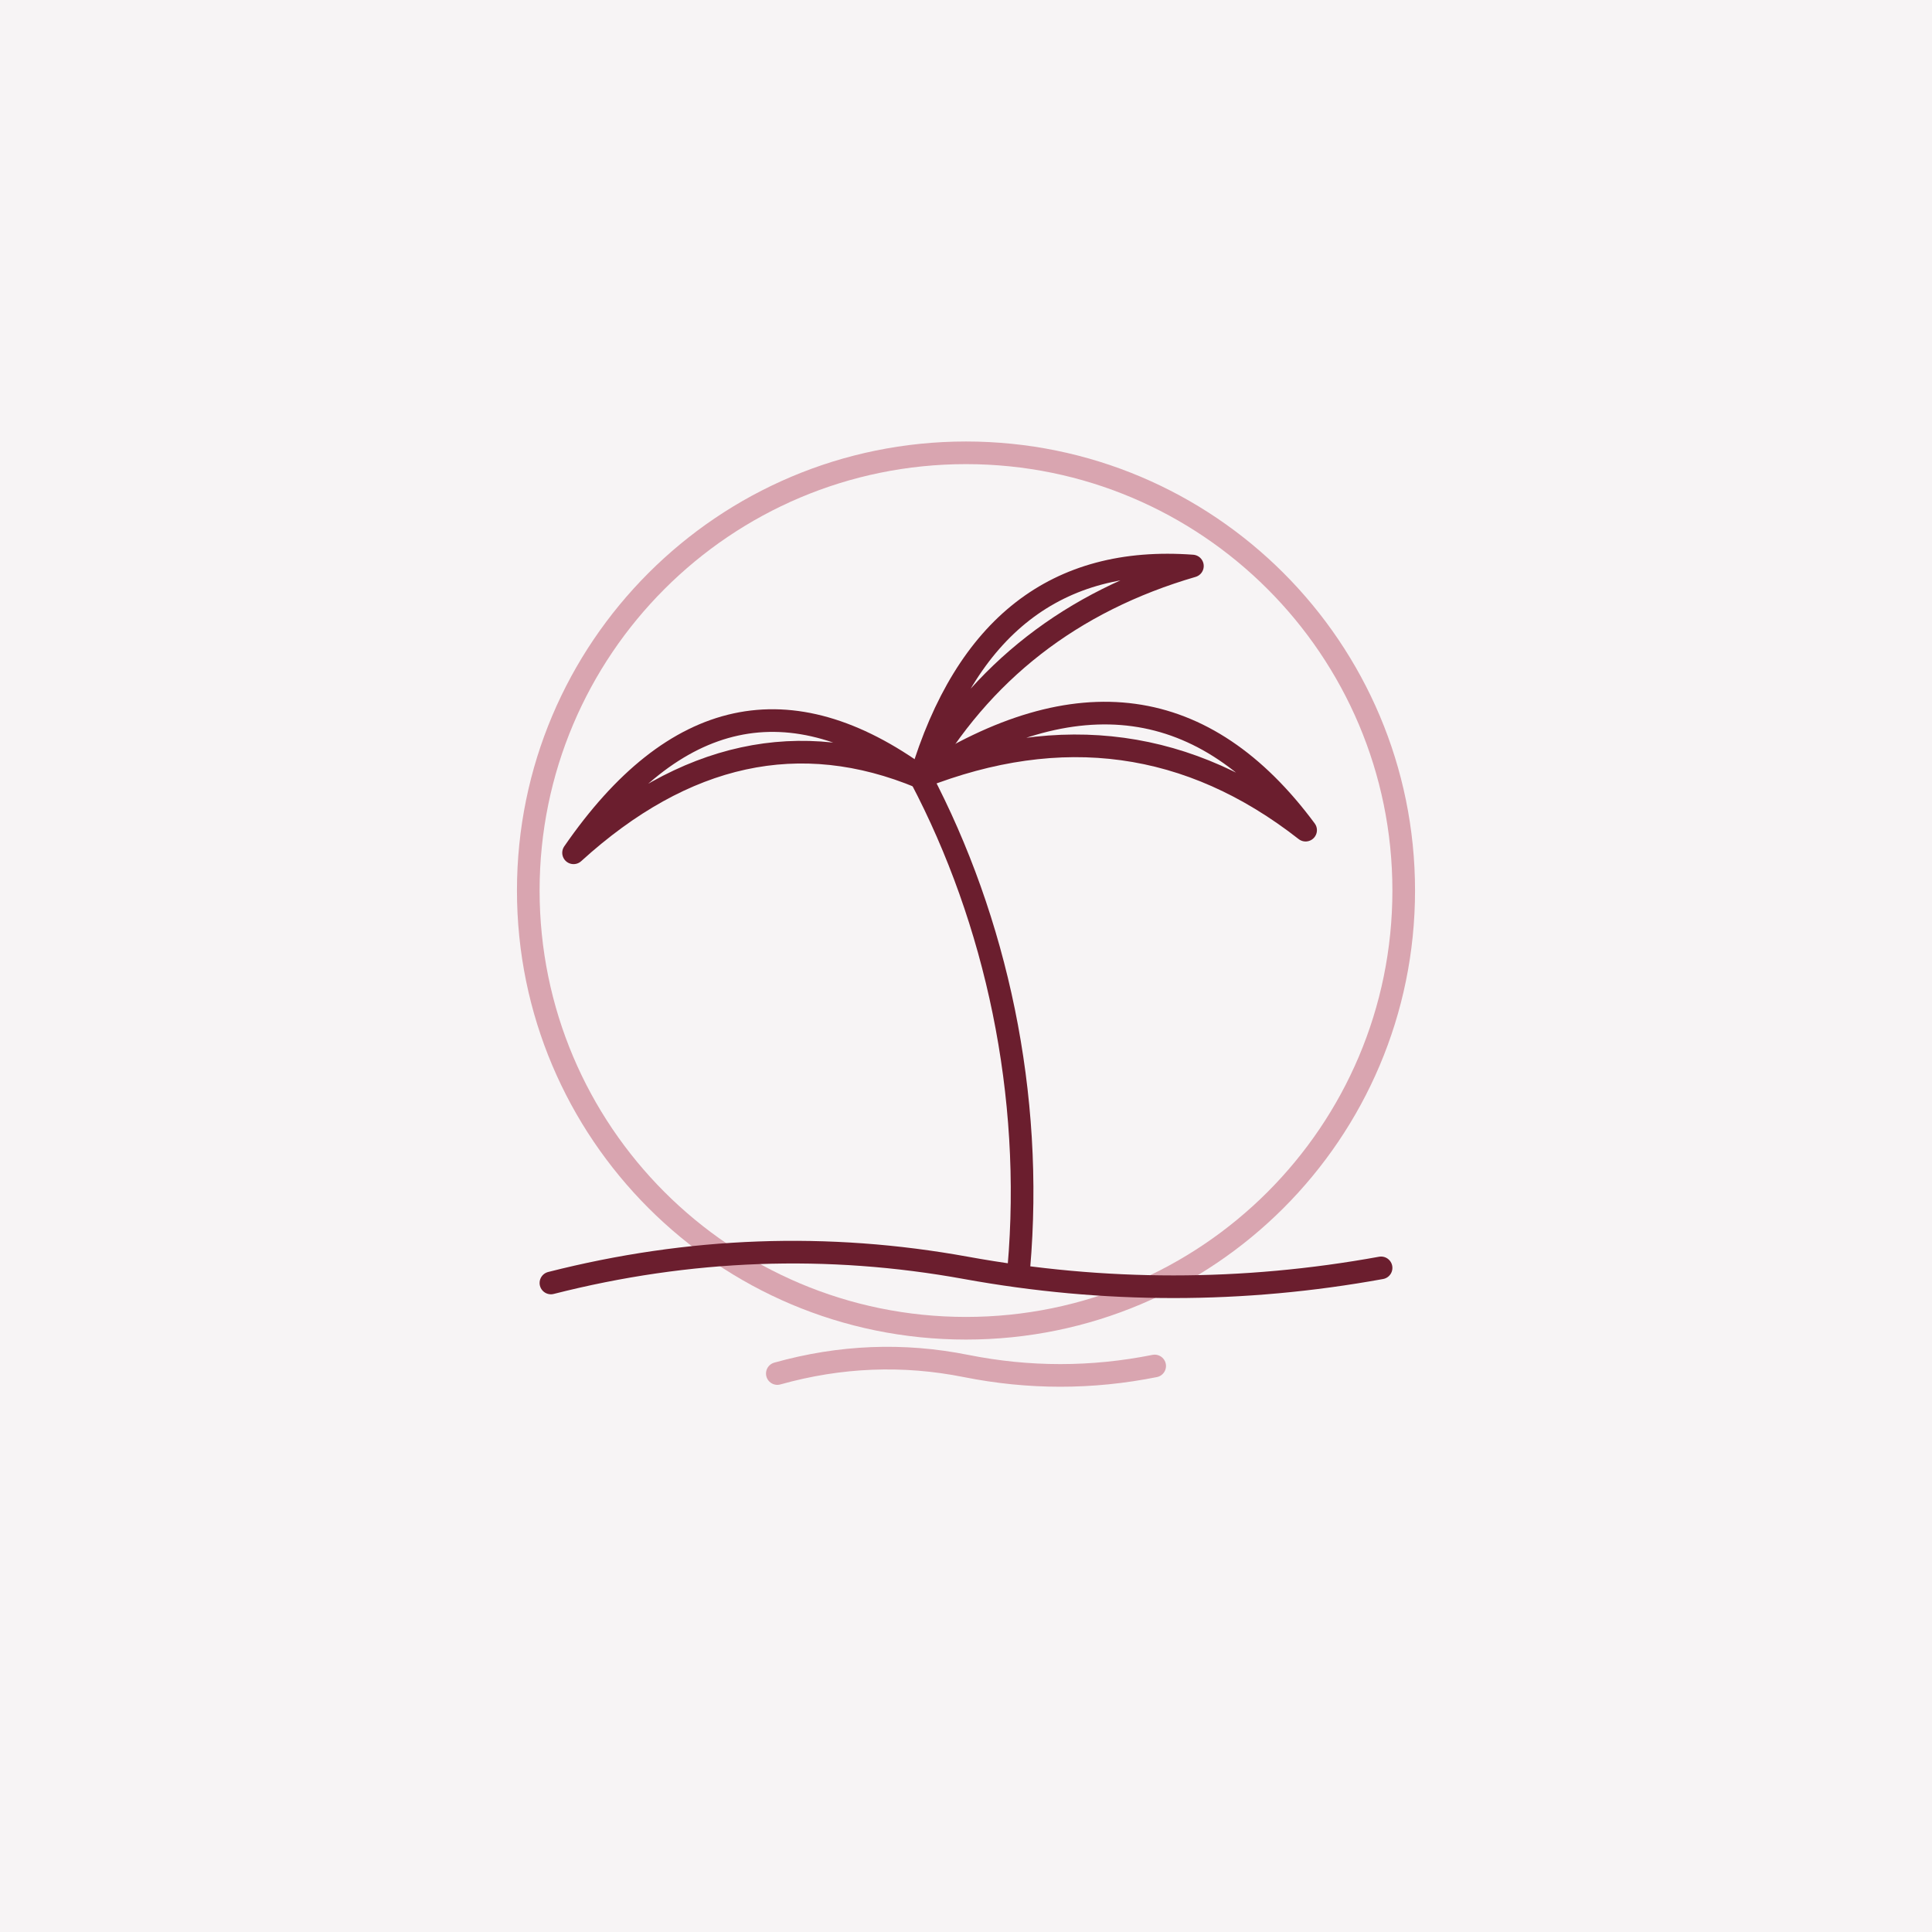
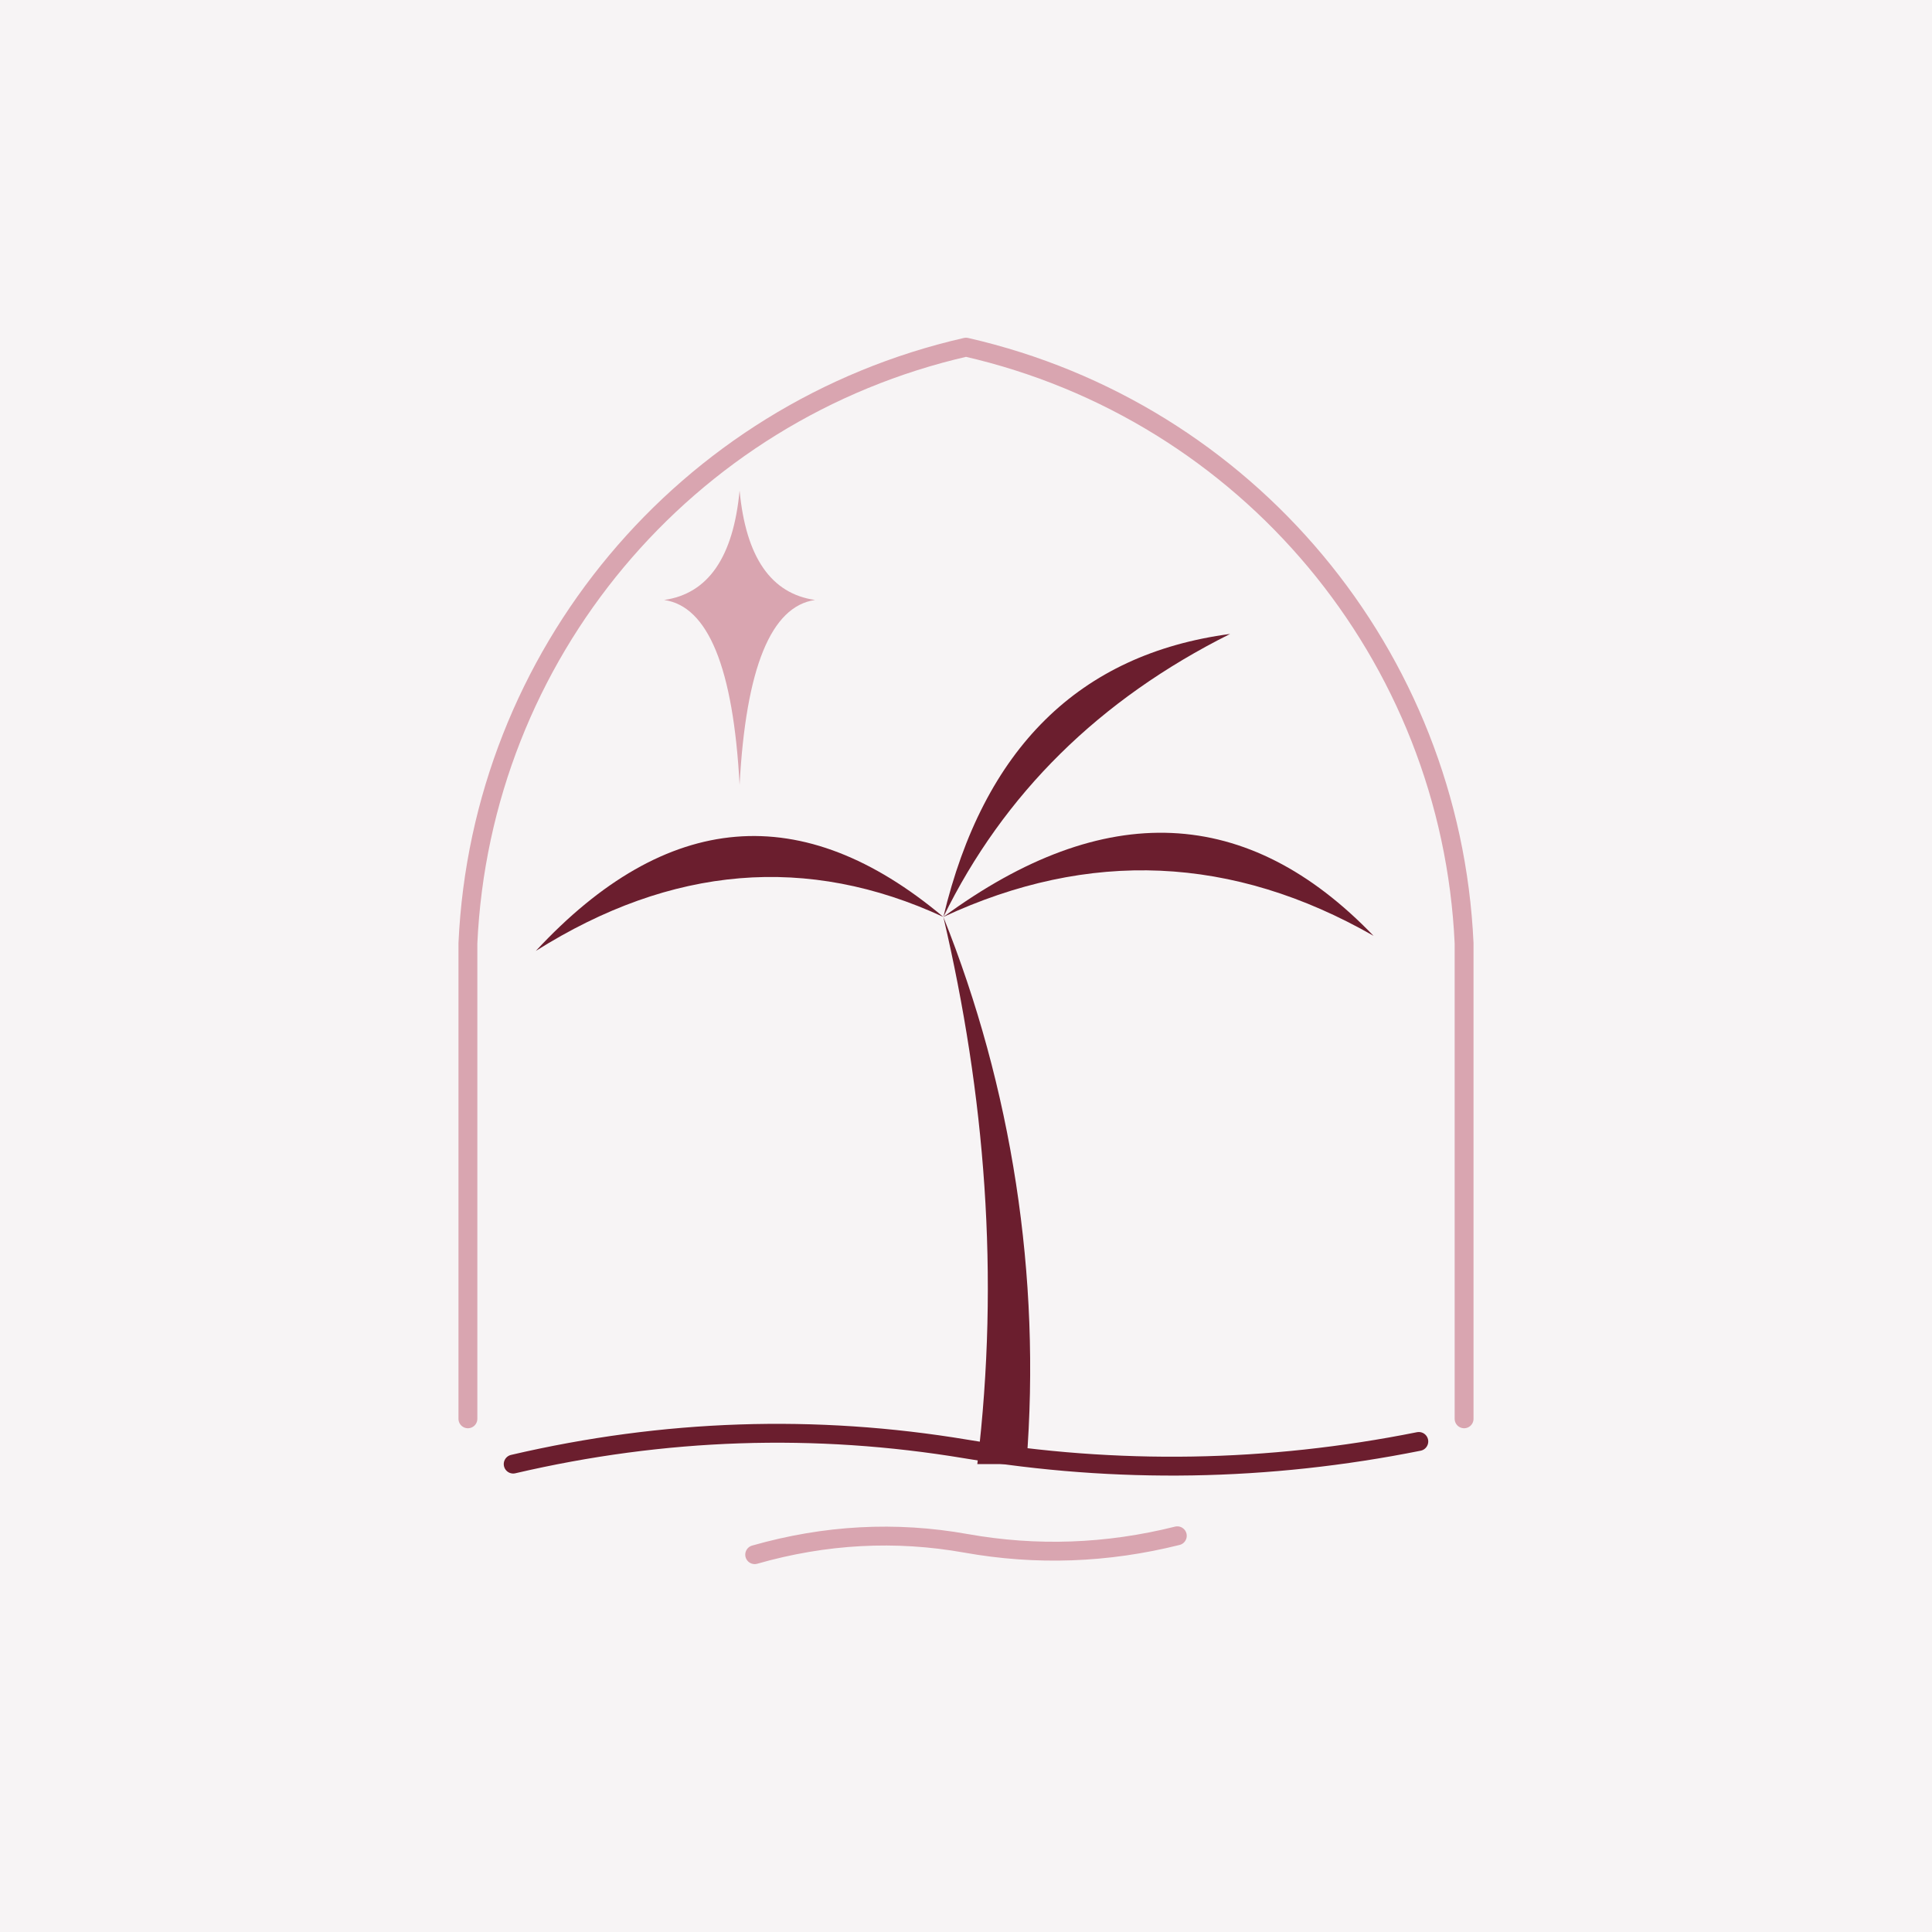
<svg xmlns="http://www.w3.org/2000/svg" viewBox="0 0 512 512" width="512" height="512">
  <rect width="512" height="512" fill="#F7F4F5" />
-   <g fill="none" stroke-linecap="round" stroke-linejoin="round" stroke-width="6">
-     <circle cx="256" cy="236" r="116" stroke="#D9A5B0" />
-     <path d="M270 336 C274 290 264 244 244 206" stroke="#6B1E2E" />
-     <path d="M244 206 Q192 168 152 226 Q196 186 244 206 Z" stroke="#6B1E2E" />
-     <path d="M244 206 Q306 166 346 220 Q300 184 244 206 Z" stroke="#6B1E2E" />
-     <path d="M244 206 Q262 146 316 150 Q268 164 244 206 Z" stroke="#6B1E2E" />
-     <path d="M146 340 Q201 326 256 336 T366 336" stroke="#6B1E2E" />
-     <path d="M206 364 Q231 357 256 362 T306 362" stroke="#D9A5B0" />
+   <g transform="translate(0 36)" fill="none" stroke-linecap="round" stroke-linejoin="round">
+     <path d="M124 340 V214 A170 170 0 0 1 256 56 A170 170 0 0 1 388 214 V340" stroke="#D9A5B0" stroke-width="5" />
+     <path fill="#D9A5B0" d="M196 94 Q198.5 120.5 216 123 Q198.5 125.5 196 172 Q193.5 125.5 176 123 Q193.5 120.5 196 94 Z" />
+     <path fill="#6B1E2E" d="M259 352 C265 302 261 254 250 207 C268 252 276 302 272 352 Z" />
+     <path fill="#6B1E2E" d="M250 207 Q194 160 142 216 Q196 182 250 207 Z" />
+     <path fill="#6B1E2E" d="M250 207 Q314 160 364 212 Q308 180 250 207 Z" />
+     <path fill="#6B1E2E" d="M250 207 Q266 140 326 132 Q274 158 250 207 Z" />
+     <path d="M136 352 Q196 338 256 348 T376 346" stroke="#6B1E2E" stroke-width="5" />
+     <path d="M200 376 Q228 368 256 373 T312 371" stroke="#D9A5B0" stroke-width="5" />
  </g>
</svg>
